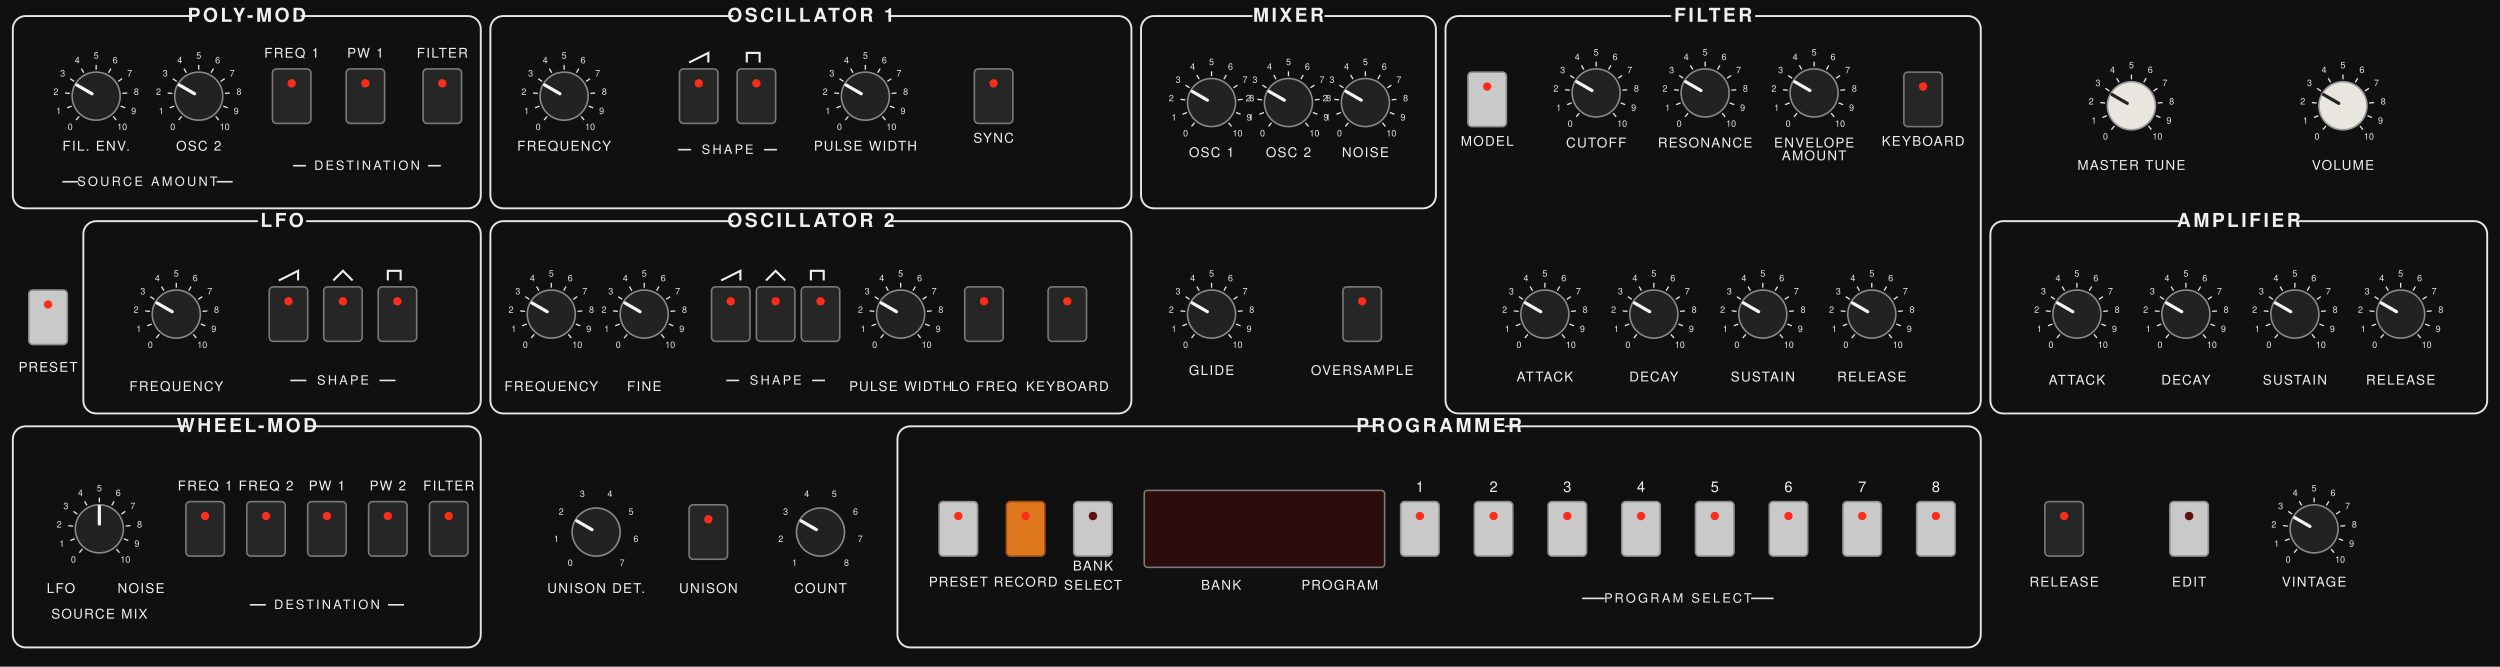
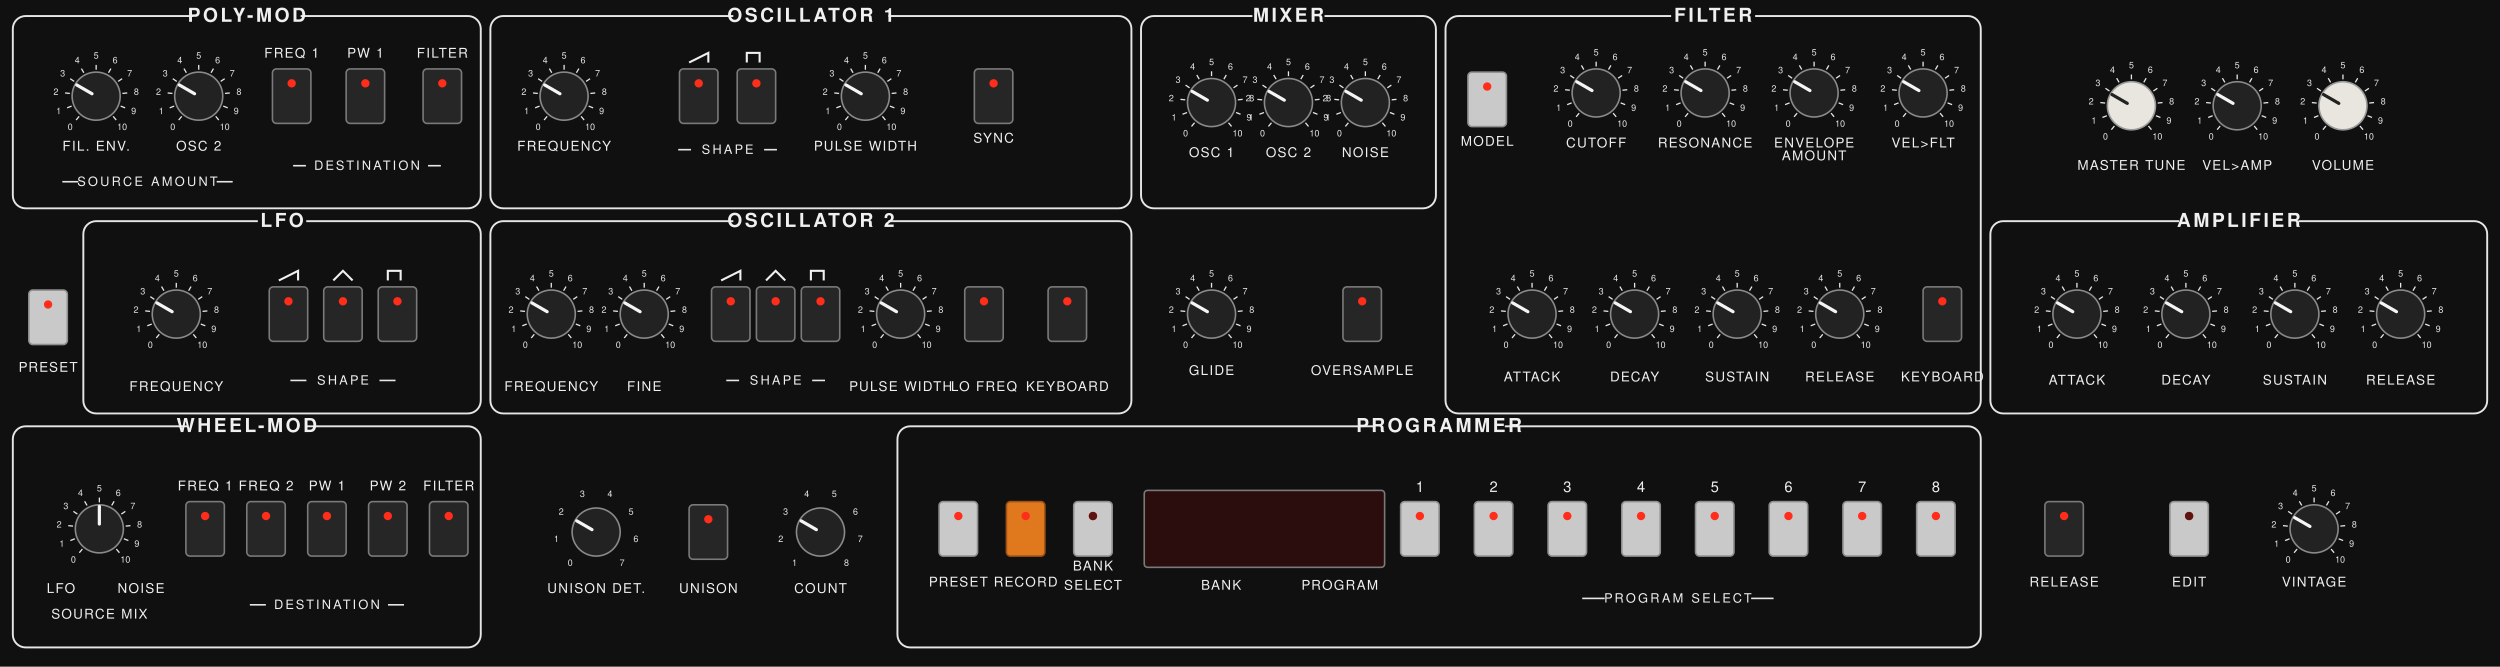
<svg xmlns="http://www.w3.org/2000/svg" xmlns:xlink="http://www.w3.org/1999/xlink" viewBox="0 0 1560 416" width="1560" height="416">
  <style>
    text { font-family: Helvetica, Arial, sans-serif; fill: #f0f0f0; text-anchor: middle; }
    .hdr   { font-size: 12.0px; font-weight: 600; letter-spacing: 1.6px; }
    .lbl   { font-size: 8.4px; letter-spacing: 0.8px; }
    .sub   { font-size: 8.0px; letter-spacing: 1.4px; }
    .num   { font-size: 9.2px; letter-spacing: 0.5px; }
    .scale { font-size: 5.6px; fill: #e8e8e8; letter-spacing: 0; stroke: none; }
    .box   { fill: none; stroke: #e6e6e6; stroke-width: 1.2; }
    .rule  { stroke: #e6e6e6; stroke-width: 1; }
    .hdrbg { fill: #101010; stroke: none; }
  </style>
  <defs>
    <g id="led">
      <circle cx="0" cy="-8" r="2.6" fill="#ff2d1a" />
    </g>
    <g id="ledOff">
      <circle cx="0" cy="-8" r="2.6" fill="#5a1512" />
    </g>
    <g id="btnDark">
      <rect x="-12" y="-17" width="24" height="34" rx="2.5" fill="#262626" stroke="#7a7a7a" stroke-width="1" />
      <use xlink:href="#led" href="#led" />
    </g>
    <g id="btnGray">
      <rect x="-12" y="-17" width="24" height="34" rx="2.5" fill="#c9c9c9" stroke="#8f8f8f" stroke-width="1" />
      <use xlink:href="#led" href="#led" />
    </g>
    <g id="btnOrange">
      <rect x="-12" y="-17" width="24" height="34" rx="2.5" fill="#e0781e" stroke="#a05215" stroke-width="1" />
      <use xlink:href="#led" href="#led" />
    </g>
    <g id="gSaw" stroke="#f0f0f0" stroke-width="1.3" fill="none">
      <path d="M-6,3 L6,-3 L6,3" />
    </g>
    <g id="gTri" stroke="#f0f0f0" stroke-width="1.3" fill="none">
      <path d="M-6,3 L0,-3 L6,3" />
    </g>
    <g id="gSq" stroke="#f0f0f0" stroke-width="1.3" fill="none">
      <path d="M-6,3 L-6,-3 L2,-3 L2,3" />
    </g>
    <g id="knobScale" fill="#e8e8e8" stroke="#e8e8e8">
      <line x1="-10.6" y1="12.6" x2="-12.5" y2="14.9" stroke-width="0.8" />
      <text x="-16.2" y="21.1" class="scale">0</text>
      <line x1="-15.3" y1="6.2" x2="-18.1" y2="7.3" stroke-width="0.8" />
      <text x="-23.4" y="11.2" class="scale">1</text>
      <line x1="-16.4" y1="-1.7" x2="-19.4" y2="-2" stroke-width="0.8" />
      <text x="-25.1" y="-0.8" class="scale">2</text>
      <line x1="-13.7" y1="-9.2" x2="-16.2" y2="-10.9" stroke-width="0.8" />
      <text x="-20.9" y="-12.3" class="scale">3</text>
      <line x1="-7.7" y1="-14.6" x2="-9.2" y2="-17.2" stroke-width="0.8" />
      <text x="-11.8" y="-20.5" class="scale">4</text>
      <line x1="0" y1="-16.5" x2="0" y2="-19.5" stroke-width="0.8" />
      <text x="0" y="-23.4" class="scale">5</text>
      <line x1="7.7" y1="-14.6" x2="9.2" y2="-17.2" stroke-width="0.8" />
      <text x="11.8" y="-20.5" class="scale">6</text>
      <line x1="13.7" y1="-9.2" x2="16.2" y2="-10.9" stroke-width="0.8" />
      <text x="20.9" y="-12.3" class="scale">7</text>
      <line x1="16.4" y1="-1.7" x2="19.4" y2="-2" stroke-width="0.8" />
      <text x="25.1" y="-0.8" class="scale">8</text>
      <line x1="15.3" y1="6.2" x2="18.1" y2="7.3" stroke-width="0.8" />
      <text x="23.4" y="11.2" class="scale">9</text>
      <line x1="10.6" y1="12.6" x2="12.5" y2="14.9" stroke-width="0.8" />
      <text x="16.2" y="21.1" class="scale">10</text>
    </g>
    <g id="knobDial">
      <circle r="15" fill="#222222" stroke="#8a8a8a" stroke-width="1" />
      <line x1="0" y1="-3" x2="0" y2="-14" stroke="#f5f5f5" stroke-width="2" stroke-linecap="round" />
    </g>
    <g id="knobDialWhite">
      <circle r="15" fill="#e9e6df" stroke="#9a9a9a" stroke-width="1" />
      <line x1="0" y1="-3" x2="0" y2="-14" stroke="#222222" stroke-width="2" stroke-linecap="round" />
    </g>
  </defs>
  <rect width="1560" height="416" fill="#101010" />
  <rect class="box" rx="8" x="8" y="10" width="292" height="120" />
  <rect class="hdrbg" x="120.4" y="4" width="67.2" height="12" />
  <text class="hdr" x="154" y="13.6">POLY-MOD</text>
  <g class="knob" data-param="fil_env" transform="translate(60,60)">
    <use xlink:href="#knobScale" href="#knobScale" />
    <g class="dial" transform="rotate(-60)">
      <use xlink:href="#knobDial" href="#knobDial" />
    </g>
  </g>
  <g class="knob" data-param="osc2" transform="translate(124,60)">
    <use xlink:href="#knobScale" href="#knobScale" />
    <g class="dial" transform="rotate(-60)">
      <use xlink:href="#knobDial" href="#knobDial" />
    </g>
  </g>
  <text class="lbl" x="60" y="94">FIL. ENV.</text>
  <text class="lbl" x="124" y="94">OSC 2</text>
  <g class="subhead">
    <line class="rule" x1="38.9" y1="113.4" x2="48.9" y2="113.4" />
    <line class="rule" x1="135.2" y1="113.4" x2="145.2" y2="113.4" />
    <text class="sub" x="92" y="116">SOURCE AMOUNT</text>
  </g>
  <g class="button" data-param="pm_freq1" transform="translate(182,60)">
    <use xlink:href="#btnDark" href="#btnDark" />
    <text class="lbl" y="-24">FREQ 1</text>
  </g>
  <g class="button" data-param="pm_pw1" transform="translate(228,60)">
    <use xlink:href="#btnDark" href="#btnDark" />
    <text class="lbl" y="-24">PW 1</text>
  </g>
  <g class="button" data-param="pm_filter" transform="translate(276,60)">
    <use xlink:href="#btnDark" href="#btnDark" />
    <text class="lbl" y="-24">FILTER</text>
  </g>
  <g class="subhead">
    <line class="rule" x1="182.9" y1="103.4" x2="190.9" y2="103.4" />
    <line class="rule" x1="267.1" y1="103.4" x2="275.1" y2="103.4" />
    <text class="sub" x="229" y="106">DESTINATION</text>
  </g>
  <g class="button" data-param="lfo_preset" transform="translate(30,198)">
    <use xlink:href="#btnGray" href="#btnGray" />
    <text class="lbl" y="34">PRESET</text>
  </g>
  <rect class="box" rx="8" x="52" y="138" width="248" height="120" />
  <rect class="hdrbg" x="160.9" y="132" width="30.2" height="12" />
  <text class="hdr" x="176" y="141.6">LFO</text>
  <g class="knob" data-param="lfo_freq" transform="translate(110,196)">
    <use xlink:href="#knobScale" href="#knobScale" />
    <g class="dial" transform="rotate(-60)">
      <use xlink:href="#knobDial" href="#knobDial" />
    </g>
    <text class="lbl" y="48">FREQUENCY</text>
  </g>
  <g class="button" data-param="lfo_saw" transform="translate(180,196)">
    <use xlink:href="#btnDark" href="#btnDark" />
    <use xlink:href="#gSaw" href="#gSaw" y="-24" />
  </g>
  <g class="button" data-param="lfo_tri" transform="translate(214,196)">
    <use xlink:href="#btnDark" href="#btnDark" />
    <use xlink:href="#gTri" href="#gTri" y="-24" />
  </g>
  <g class="button" data-param="lfo_sq" transform="translate(248,196)">
    <use xlink:href="#btnDark" href="#btnDark" />
    <use xlink:href="#gSq" href="#gSq" y="-24" />
  </g>
  <g class="subhead">
    <line class="rule" x1="181.2" y1="237.4" x2="191.2" y2="237.4" />
    <line class="rule" x1="236.8" y1="237.4" x2="246.8" y2="237.4" />
    <text class="sub" x="214" y="240">SHAPE</text>
  </g>
  <rect class="box" rx="8" x="8" y="266" width="292" height="138" />
  <rect class="hdrbg" x="116.7" y="260" width="74.6" height="12" />
  <text class="hdr" x="154" y="269.6">WHEEL-MOD</text>
  <g class="knob" data-param="wm_mix" transform="translate(62,330)">
    <use xlink:href="#knobScale" href="#knobScale" />
    <g class="dial" transform="rotate(0)">
      <use xlink:href="#knobDial" href="#knobDial" />
    </g>
    <text class="lbl" x="-24" y="40">LFO</text>
    <text class="lbl" x="26" y="40">NOISE</text>
    <text class="lbl" y="56">SOURCE MIX</text>
  </g>
  <g class="button" data-param="wm_freq1" transform="translate(128,330)">
    <use xlink:href="#btnDark" href="#btnDark" />
    <text class="lbl" y="-24">FREQ 1</text>
  </g>
  <g class="button" data-param="wm_freq2" transform="translate(166,330)">
    <use xlink:href="#btnDark" href="#btnDark" />
    <text class="lbl" y="-24">FREQ 2</text>
  </g>
  <g class="button" data-param="wm_pw1" transform="translate(204,330)">
    <use xlink:href="#btnDark" href="#btnDark" />
    <text class="lbl" y="-24">PW 1</text>
  </g>
  <g class="button" data-param="wm_pw2" transform="translate(242,330)">
    <use xlink:href="#btnDark" href="#btnDark" />
    <text class="lbl" y="-24">PW 2</text>
  </g>
  <g class="button" data-param="wm_filter" transform="translate(280,330)">
    <use xlink:href="#btnDark" href="#btnDark" />
    <text class="lbl" y="-24">FILTER</text>
  </g>
  <g class="subhead">
    <line class="rule" x1="155.9" y1="377.4" x2="165.9" y2="377.4" />
    <line class="rule" x1="242.1" y1="377.4" x2="252.1" y2="377.4" />
    <text class="sub" x="204" y="380">DESTINATION</text>
  </g>
  <rect class="box" rx="8" x="306" y="10" width="400" height="120" />
  <rect class="hdrbg" x="457.6" y="4" width="96.8" height="12" />
  <text class="hdr" x="506" y="13.6">OSCILLATOR 1</text>
  <g class="knob" data-param="osc1_freq" transform="translate(352,60)">
    <use xlink:href="#knobScale" href="#knobScale" />
    <g class="dial" transform="rotate(-60)">
      <use xlink:href="#knobDial" href="#knobDial" />
    </g>
    <text class="lbl" y="34">FREQUENCY</text>
  </g>
  <g class="button" data-param="osc1_saw" transform="translate(436,60)">
    <use xlink:href="#btnDark" href="#btnDark" />
    <use xlink:href="#gSaw" href="#gSaw" y="-24" />
  </g>
  <g class="button" data-param="osc1_sq" transform="translate(472,60)">
    <use xlink:href="#btnDark" href="#btnDark" />
    <use xlink:href="#gSq" href="#gSq" y="-24" />
  </g>
  <g class="subhead">
    <line class="rule" x1="423.2" y1="93.4" x2="431.2" y2="93.4" />
    <line class="rule" x1="476.8" y1="93.4" x2="484.8" y2="93.4" />
    <text class="sub" x="454" y="96">SHAPE</text>
  </g>
  <g class="knob" data-param="osc1_pw" transform="translate(540,60)">
    <use xlink:href="#knobScale" href="#knobScale" />
    <g class="dial" transform="rotate(-60)">
      <use xlink:href="#knobDial" href="#knobDial" />
    </g>
    <text class="lbl" y="34">PULSE WIDTH</text>
  </g>
  <g class="button" data-param="osc1_sync" transform="translate(620,60)">
    <use xlink:href="#btnDark" href="#btnDark" />
    <text class="lbl" y="29">SYNC</text>
  </g>
  <rect class="box" rx="8" x="306" y="138" width="400" height="120" />
  <rect class="hdrbg" x="457.6" y="132" width="96.8" height="12" />
  <text class="hdr" x="506" y="141.6">OSCILLATOR 2</text>
  <g class="knob" data-param="osc2_freq" transform="translate(344,196)">
    <use xlink:href="#knobScale" href="#knobScale" />
    <g class="dial" transform="rotate(-60)">
      <use xlink:href="#knobDial" href="#knobDial" />
    </g>
    <text class="lbl" y="48">FREQUENCY</text>
  </g>
  <g class="knob" data-param="osc2_fine" transform="translate(402,196)">
    <use xlink:href="#knobScale" href="#knobScale" />
    <g class="dial" transform="rotate(-60)">
      <use xlink:href="#knobDial" href="#knobDial" />
    </g>
    <text class="lbl" y="48">FINE</text>
  </g>
  <g class="button" data-param="osc2_saw" transform="translate(456,196)">
    <use xlink:href="#btnDark" href="#btnDark" />
    <use xlink:href="#gSaw" href="#gSaw" y="-24" />
  </g>
  <g class="button" data-param="osc2_tri" transform="translate(484,196)">
    <use xlink:href="#btnDark" href="#btnDark" />
    <use xlink:href="#gTri" href="#gTri" y="-24" />
  </g>
  <g class="button" data-param="osc2_sq" transform="translate(512,196)">
    <use xlink:href="#btnDark" href="#btnDark" />
    <use xlink:href="#gSq" href="#gSq" y="-24" />
  </g>
  <g class="subhead">
    <line class="rule" x1="453.2" y1="237.4" x2="461.2" y2="237.4" />
    <line class="rule" x1="506.8" y1="237.4" x2="514.8" y2="237.4" />
    <text class="sub" x="484" y="240">SHAPE</text>
  </g>
  <g class="knob" data-param="osc2_pw" transform="translate(562,196)">
    <use xlink:href="#knobScale" href="#knobScale" />
    <g class="dial" transform="rotate(-60)">
      <use xlink:href="#knobDial" href="#knobDial" />
    </g>
    <text class="lbl" y="48">PULSE WIDTH</text>
  </g>
  <g class="button" data-param="osc2_lofreq" transform="translate(614,196)">
    <use xlink:href="#btnDark" href="#btnDark" />
    <text class="lbl" y="48">LO FREQ</text>
  </g>
  <g class="button" data-param="osc2_keyboard" transform="translate(666,196)">
    <use xlink:href="#btnDark" href="#btnDark" />
    <text class="lbl" y="48">KEYBOARD</text>
  </g>
  <g class="knob" data-param="unison_det" transform="translate(372,332)">
    <g class="scale">
      <line x1="-10.6" y1="12.6" x2="-12.5" y2="14.9" stroke-width="0.8" />
      <text x="-16.2" y="21.1" class="scale">0</text>
      <line x1="-16.2" y1="2.9" x2="-19.2" y2="3.4" stroke-width="0.8" />
      <text x="-24.8" y="6.2" class="scale">1</text>
      <line x1="-14.3" y1="-8.3" x2="-16.9" y2="-9.8" stroke-width="0.8" />
      <text x="-21.8" y="-10.8" class="scale">2</text>
      <line x1="-5.6" y1="-15.5" x2="-6.7" y2="-18.3" stroke-width="0.8" />
      <text x="-8.6" y="-21.9" class="scale">3</text>
      <line x1="5.6" y1="-15.5" x2="6.7" y2="-18.3" stroke-width="0.8" />
      <text x="8.6" y="-21.9" class="scale">4</text>
      <line x1="14.3" y1="-8.3" x2="16.9" y2="-9.8" stroke-width="0.8" />
      <text x="21.8" y="-10.8" class="scale">5</text>
      <line x1="16.2" y1="2.9" x2="19.2" y2="3.4" stroke-width="0.8" />
      <text x="24.8" y="6.2" class="scale">6</text>
      <line x1="10.6" y1="12.6" x2="12.5" y2="14.9" stroke-width="0.8" />
      <text x="16.2" y="21.1" class="scale">7</text>
    </g>
    <g class="dial" transform="rotate(-60)">
      <use xlink:href="#knobDial" href="#knobDial" />
    </g>
    <text class="lbl" y="38">UNISON DET.</text>
  </g>
  <g class="button" data-param="unison" transform="translate(442,332)">
    <use xlink:href="#btnDark" href="#btnDark" />
    <text class="lbl" y="38">UNISON</text>
  </g>
  <g class="knob" data-param="unison_cnt" transform="translate(512,332)">
    <g class="scale">
      <line x1="-10.6" y1="12.6" x2="-12.5" y2="14.9" stroke-width="0.8" />
      <text x="-16.2" y="21.1" class="scale">1</text>
      <line x1="-16.2" y1="2.9" x2="-19.2" y2="3.4" stroke-width="0.8" />
      <text x="-24.8" y="6.2" class="scale">2</text>
      <line x1="-14.3" y1="-8.3" x2="-16.9" y2="-9.8" stroke-width="0.8" />
      <text x="-21.8" y="-10.8" class="scale">3</text>
      <line x1="-5.6" y1="-15.5" x2="-6.7" y2="-18.3" stroke-width="0.8" />
      <text x="-8.6" y="-21.9" class="scale">4</text>
      <line x1="5.6" y1="-15.5" x2="6.7" y2="-18.3" stroke-width="0.8" />
      <text x="8.6" y="-21.9" class="scale">5</text>
      <line x1="14.3" y1="-8.3" x2="16.9" y2="-9.8" stroke-width="0.8" />
      <text x="21.8" y="-10.8" class="scale">6</text>
      <line x1="16.2" y1="2.9" x2="19.2" y2="3.4" stroke-width="0.8" />
      <text x="24.8" y="6.2" class="scale">7</text>
      <line x1="10.6" y1="12.6" x2="12.5" y2="14.9" stroke-width="0.8" />
      <text x="16.2" y="21.1" class="scale">8</text>
    </g>
    <g class="dial" transform="rotate(-60)">
      <use xlink:href="#knobDial" href="#knobDial" />
    </g>
    <text class="lbl" y="38">COUNT</text>
  </g>
  <rect class="box" rx="8" x="712" y="10" width="184" height="120" />
  <rect class="hdrbg" x="781.5" y="4" width="45" height="12" />
  <text class="hdr" x="804" y="13.6">MIXER</text>
  <g class="knob" data-param="mix_osc1" transform="translate(756,64)">
    <use xlink:href="#knobScale" href="#knobScale" />
    <g class="dial" transform="rotate(-60)">
      <use xlink:href="#knobDial" href="#knobDial" />
    </g>
    <text class="lbl" y="34">OSC 1</text>
  </g>
  <g class="knob" data-param="mix_osc2" transform="translate(804,64)">
    <use xlink:href="#knobScale" href="#knobScale" />
    <g class="dial" transform="rotate(-60)">
      <use xlink:href="#knobDial" href="#knobDial" />
    </g>
    <text class="lbl" y="34">OSC 2</text>
  </g>
  <g class="knob" data-param="mix_noise" transform="translate(852,64)">
    <use xlink:href="#knobScale" href="#knobScale" />
    <g class="dial" transform="rotate(-60)">
      <use xlink:href="#knobDial" href="#knobDial" />
    </g>
    <text class="lbl" y="34">NOISE</text>
  </g>
  <g class="knob" data-param="glide" transform="translate(756,196)">
    <use xlink:href="#knobScale" href="#knobScale" />
    <g class="dial" transform="rotate(-60)">
      <use xlink:href="#knobDial" href="#knobDial" />
    </g>
    <text class="lbl" y="38">GLIDE</text>
  </g>
  <g class="button" data-param="os" transform="translate(850,196)">
    <use xlink:href="#btnDark" href="#btnDark" />
    <text class="lbl" y="38">OVERSAMPLE</text>
  </g>
  <rect class="box" rx="8" x="902" y="10" width="334" height="248" />
  <rect class="hdrbg" x="1042.8" y="4" width="52.4" height="12" />
  <text class="hdr" x="1069" y="13.6">FILTER</text>
  <g class="button" data-param="flt_model" transform="translate(928,62)">
    <use xlink:href="#btnGray" href="#btnGray" />
    <text class="lbl" y="29">MODEL</text>
  </g>
  <g class="knob" data-param="flt_cutoff" transform="translate(996,58)">
    <use xlink:href="#knobScale" href="#knobScale" />
    <g class="dial" transform="rotate(-60)">
      <use xlink:href="#knobDial" href="#knobDial" />
    </g>
    <text class="lbl" y="34">CUTOFF</text>
  </g>
  <g class="knob" data-param="flt_reso" transform="translate(1064,58)">
    <use xlink:href="#knobScale" href="#knobScale" />
    <g class="dial" transform="rotate(-60)">
      <use xlink:href="#knobDial" href="#knobDial" />
    </g>
    <text class="lbl" y="34">RESONANCE</text>
  </g>
  <g class="knob" data-param="flt_envamt" transform="translate(1132,58)">
    <use xlink:href="#knobScale" href="#knobScale" />
    <g class="dial" transform="rotate(-60)">
      <use xlink:href="#knobDial" href="#knobDial" />
    </g>
    <text class="lbl" y="34">ENVELOPE</text>
  </g>
  <text class="lbl" x="1132" y="100">AMOUNT</text>
-   <g class="button" data-param="flt_keyboard" transform="translate(1200,62)">
-     <use xlink:href="#btnDark" href="#btnDark" />
-     <text class="lbl" y="29">KEYBOARD</text>
-   </g>
-   <g class="knob" data-param="flt_a" transform="translate(964,196)">
+   <g class="knob" data-param="vel_flt" transform="translate(1200,58)">
+     <use xlink:href="#knobScale" href="#knobScale" />
+     <g class="dial" transform="rotate(-60)">
+       <use xlink:href="#knobDial" href="#knobDial" />
+     </g>
+     <text class="lbl" y="34">VEL&gt;FLT</text>
+   </g>
+   <g class="knob" data-param="flt_a" transform="translate(956,196)">
    <use xlink:href="#knobScale" href="#knobScale" />
    <g class="dial" transform="rotate(-60)">
      <use xlink:href="#knobDial" href="#knobDial" />
    </g>
    <text class="lbl" y="42">ATTACK</text>
  </g>
-   <g class="knob" data-param="flt_d" transform="translate(1032,196)">
+   <g class="knob" data-param="flt_d" transform="translate(1020,196)">
    <use xlink:href="#knobScale" href="#knobScale" />
    <g class="dial" transform="rotate(-60)">
      <use xlink:href="#knobDial" href="#knobDial" />
    </g>
    <text class="lbl" y="42">DECAY</text>
  </g>
-   <g class="knob" data-param="flt_s" transform="translate(1100,196)">
+   <g class="knob" data-param="flt_s" transform="translate(1084,196)">
    <use xlink:href="#knobScale" href="#knobScale" />
    <g class="dial" transform="rotate(-60)">
      <use xlink:href="#knobDial" href="#knobDial" />
    </g>
    <text class="lbl" y="42">SUSTAIN</text>
  </g>
-   <g class="knob" data-param="flt_r" transform="translate(1168,196)">
+   <g class="knob" data-param="flt_r" transform="translate(1148,196)">
    <use xlink:href="#knobScale" href="#knobScale" />
    <g class="dial" transform="rotate(-60)">
      <use xlink:href="#knobDial" href="#knobDial" />
    </g>
    <text class="lbl" y="42">RELEASE</text>
  </g>
+   <g class="button" data-param="flt_keyboard" transform="translate(1212,196)">
+     <use xlink:href="#btnDark" href="#btnDark" />
+     <text class="lbl" y="42">KEYBOARD</text>
+   </g>
  <g class="knob" data-param="master_tune" transform="translate(1330,66)">
    <use xlink:href="#knobScale" href="#knobScale" />
    <g class="dial" transform="rotate(-60)">
      <use xlink:href="#knobDialWhite" href="#knobDialWhite" />
    </g>
    <text class="lbl" y="40">MASTER TUNE</text>
+   </g>
+   <g class="knob" data-param="vel_amp" transform="translate(1396,66)">
+     <use xlink:href="#knobScale" href="#knobScale" />
+     <g class="dial" transform="rotate(-60)">
+       <use xlink:href="#knobDial" href="#knobDial" />
+     </g>
+     <text class="lbl" y="40">VEL&gt;AMP</text>
  </g>
  <g class="knob" data-param="volume" transform="translate(1462,66)">
    <use xlink:href="#knobScale" href="#knobScale" />
    <g class="dial" transform="rotate(-60)">
      <use xlink:href="#knobDialWhite" href="#knobDialWhite" />
    </g>
    <text class="lbl" y="40">VOLUME</text>
  </g>
  <rect class="box" rx="8" x="1242" y="138" width="310" height="120" />
  <rect class="hdrbg" x="1359.7" y="132" width="74.6" height="12" />
  <text class="hdr" x="1397" y="141.6">AMPLIFIER</text>
  <g class="knob" data-param="amp_a" transform="translate(1296,196)">
    <use xlink:href="#knobScale" href="#knobScale" />
    <g class="dial" transform="rotate(-60)">
      <use xlink:href="#knobDial" href="#knobDial" />
    </g>
    <text class="lbl" y="44">ATTACK</text>
  </g>
  <g class="knob" data-param="amp_d" transform="translate(1364,196)">
    <use xlink:href="#knobScale" href="#knobScale" />
    <g class="dial" transform="rotate(-60)">
      <use xlink:href="#knobDial" href="#knobDial" />
    </g>
    <text class="lbl" y="44">DECAY</text>
  </g>
  <g class="knob" data-param="amp_s" transform="translate(1432,196)">
    <use xlink:href="#knobScale" href="#knobScale" />
    <g class="dial" transform="rotate(-60)">
      <use xlink:href="#knobDial" href="#knobDial" />
    </g>
    <text class="lbl" y="44">SUSTAIN</text>
  </g>
  <g class="knob" data-param="amp_r" transform="translate(1498,196)">
    <use xlink:href="#knobScale" href="#knobScale" />
    <g class="dial" transform="rotate(-60)">
      <use xlink:href="#knobDial" href="#knobDial" />
    </g>
    <text class="lbl" y="44">RELEASE</text>
  </g>
  <rect class="box" rx="8" x="560" y="266" width="676" height="138" />
  <rect class="hdrbg" x="857" y="260" width="82" height="12" />
  <text class="hdr" x="898" y="269.6">PROGRAMMER</text>
  <g class="button" data-param="prog_preset" transform="translate(598,330)">
    <use xlink:href="#btnGray" href="#btnGray" />
    <text class="lbl" y="36">PRESET</text>
  </g>
  <g class="button" data-param="prog_record" transform="translate(640,330)">
    <use xlink:href="#btnOrange" href="#btnOrange" />
    <text class="lbl" y="36">RECORD</text>
  </g>
  <g class="button" data-param="prog_bankselect" transform="translate(682,330)">
    <use xlink:href="#btnGray" href="#btnGray" />
    <use xlink:href="#ledOff" href="#ledOff" />
  </g>
  <text class="lbl" x="682" y="356">BANK</text>
  <text class="lbl" x="682" y="368">SELECT</text>
  <g class="display" data-param="display">
    <rect x="714" y="306" width="150" height="48" rx="2" fill="#2b0d0d" stroke="#7a7a7a" stroke-width="1" />
    <text class="lbl" x="762" y="368">BANK</text>
    <text class="lbl" x="836" y="368">PROGRAM</text>
  </g>
  <g class="button" data-param="program_1" transform="translate(886,330)">
    <use xlink:href="#btnGray" href="#btnGray" />
    <text class="num" y="-23">1</text>
  </g>
  <g class="button" data-param="program_2" transform="translate(932,330)">
    <use xlink:href="#btnGray" href="#btnGray" />
    <text class="num" y="-23">2</text>
  </g>
  <g class="button" data-param="program_3" transform="translate(978,330)">
    <use xlink:href="#btnGray" href="#btnGray" />
    <text class="num" y="-23">3</text>
  </g>
  <g class="button" data-param="program_4" transform="translate(1024,330)">
    <use xlink:href="#btnGray" href="#btnGray" />
    <text class="num" y="-23">4</text>
  </g>
  <g class="button" data-param="program_5" transform="translate(1070,330)">
    <use xlink:href="#btnGray" href="#btnGray" />
    <text class="num" y="-23">5</text>
  </g>
  <g class="button" data-param="program_6" transform="translate(1116,330)">
    <use xlink:href="#btnGray" href="#btnGray" />
    <text class="num" y="-23">6</text>
  </g>
  <g class="button" data-param="program_7" transform="translate(1162,330)">
    <use xlink:href="#btnGray" href="#btnGray" />
    <text class="num" y="-23">7</text>
  </g>
  <g class="button" data-param="program_8" transform="translate(1208,330)">
    <use xlink:href="#btnGray" href="#btnGray" />
    <text class="num" y="-23">8</text>
  </g>
  <g class="subhead">
    <line class="rule" x1="987.3" y1="373.4" x2="1001.3" y2="373.4" />
    <line class="rule" x1="1092.7" y1="373.4" x2="1106.7" y2="373.4" />
    <text class="sub" x="1047" y="376">PROGRAM SELECT</text>
  </g>
  <g class="button" data-param="release_btn" transform="translate(1288,330)">
    <use xlink:href="#btnDark" href="#btnDark" />
    <text class="lbl" y="36">RELEASE</text>
  </g>
  <g class="button" data-param="edit_btn" transform="translate(1366,330)">
    <use xlink:href="#btnGray" href="#btnGray" />
    <use xlink:href="#ledOff" href="#ledOff" />
    <text class="lbl" y="36">EDIT</text>
  </g>
  <g class="knob" data-param="vintage" transform="translate(1444,330)">
    <use xlink:href="#knobScale" href="#knobScale" />
    <g class="dial" transform="rotate(-60)">
      <use xlink:href="#knobDial" href="#knobDial" />
    </g>
    <text class="lbl" y="36">VINTAGE</text>
  </g>
</svg>
